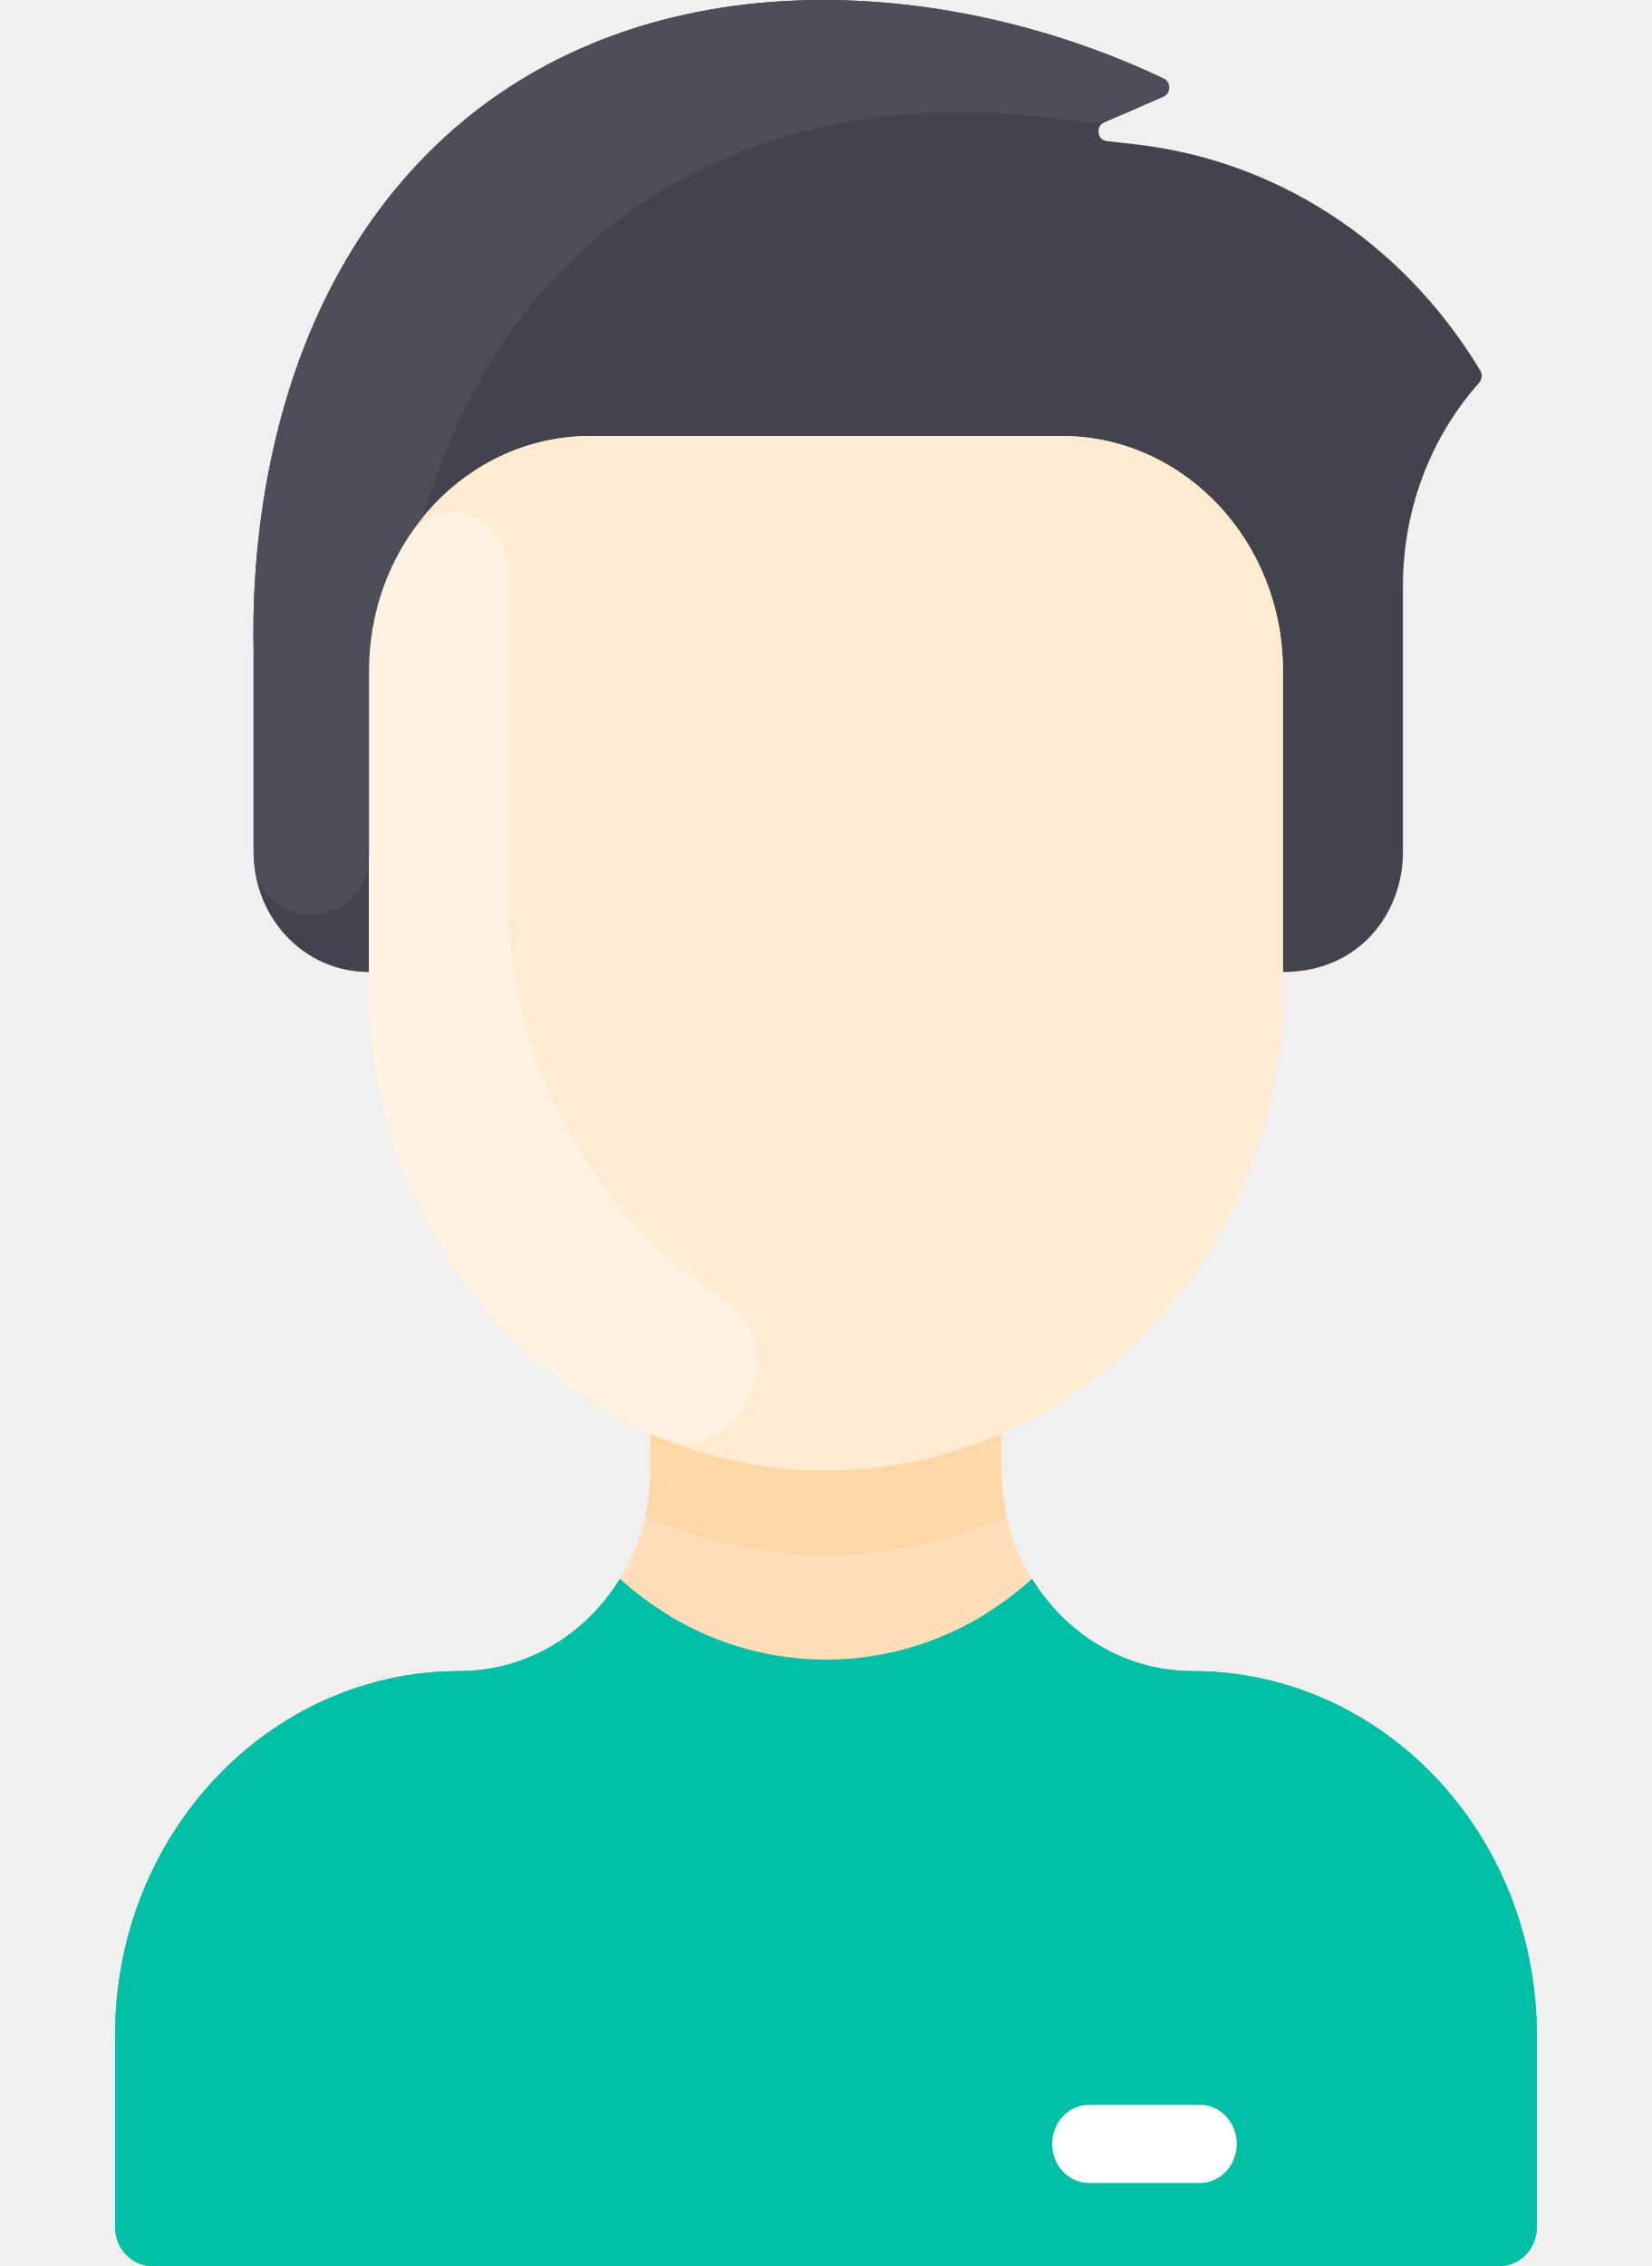
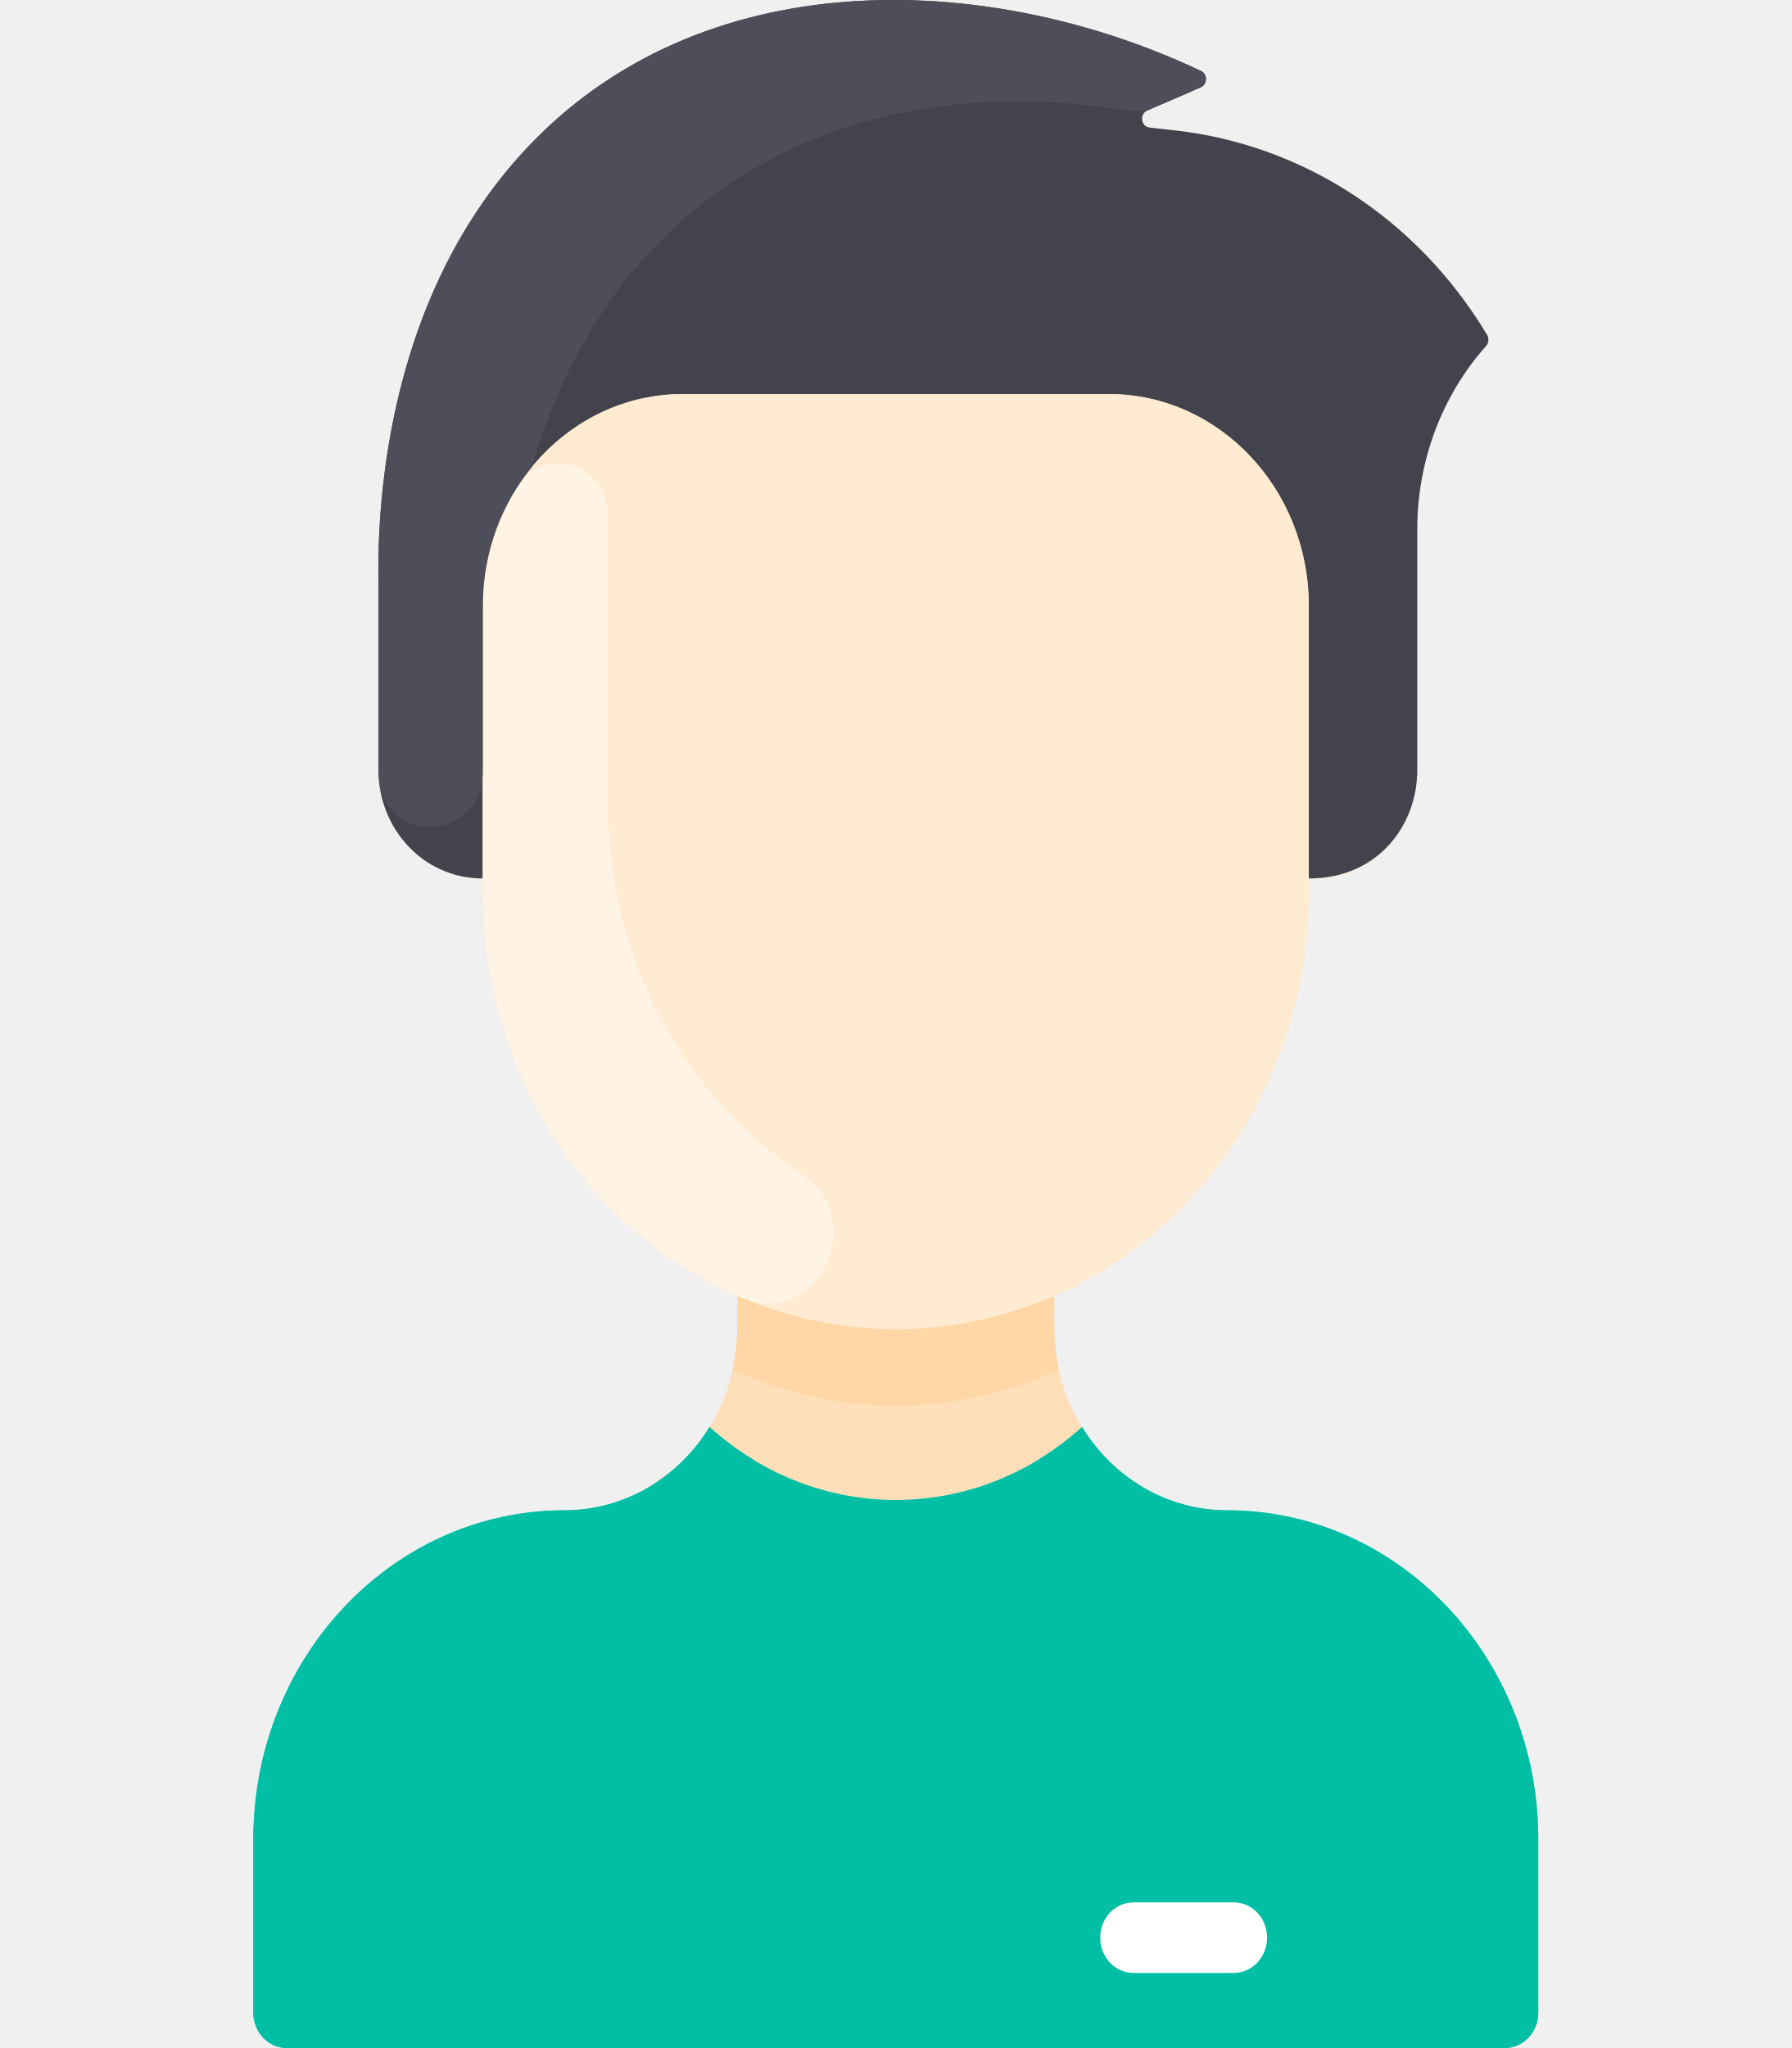
- <svg xmlns="http://www.w3.org/2000/svg" width="35" height="48" viewBox="0 0 36 55" fill="none">
+ <svg xmlns="http://www.w3.org/2000/svg" width="42" height="48" viewBox="0 0 36 55" fill="none">
  <path d="M35.257 49.399V54.052C35.257 54.576 34.855 55 34.36 55H1.64C1.145 55 0.743 54.576 0.743 54.052V49.399C0.743 44.517 4.485 40.562 9.102 40.561C10.733 40.559 12.17 39.672 12.997 38.325C13.828 36.975 13.742 35.801 13.742 34.852L13.759 34.808C9.736 33.047 6.907 28.854 6.907 23.963V23.592C5.309 23.592 4.105 22.257 4.105 20.684V15.758C4.069 14.043 4.143 7.995 8.274 3.784C13.076 -1.112 20.687 -0.712 26.2 1.908C26.38 1.993 26.374 2.264 26.192 2.344L24.755 2.97C24.54 3.063 24.585 3.399 24.816 3.425L25.514 3.504C28.857 3.882 31.962 5.802 33.887 8.998C33.939 9.084 33.924 9.216 33.858 9.29C32.67 10.619 32.007 12.383 32.007 14.216V20.684C32.007 22.29 30.775 23.592 29.257 23.592H29.093V23.963C29.093 28.854 26.264 33.047 22.241 34.808L22.258 34.852C22.258 35.773 22.165 36.964 23.003 38.325C23.83 39.672 25.267 40.559 26.898 40.561C31.515 40.562 35.257 44.517 35.257 49.399Z" fill="#FFDFBA" />
  <path d="M35.257 49.399V54.052C35.257 54.575 34.855 55 34.36 55H1.64C1.145 55 0.743 54.575 0.743 54.052V49.399C0.743 44.517 4.486 40.562 9.101 40.561C10.733 40.56 12.17 39.671 12.997 38.325C15.883 40.933 20.116 40.935 23.003 38.325C23.83 39.671 25.267 40.56 26.899 40.561C31.514 40.562 35.257 44.517 35.257 49.399Z" fill="#00BFA5" />
  <path d="M33.887 8.998C33.939 9.085 33.924 9.216 33.858 9.29C32.67 10.62 32.007 12.383 32.007 14.216V20.684C32.007 22.152 30.961 23.592 29.093 23.592V16.271C29.093 13.129 26.685 10.582 23.715 10.582H12.285C9.315 10.582 6.907 13.129 6.907 16.271V23.592C5.309 23.592 4.105 22.257 4.105 20.684V15.758C4.069 14.043 4.143 7.995 8.274 3.784C13.076 -1.112 20.688 -0.711 26.2 1.908C26.379 1.993 26.374 2.265 26.192 2.344L24.755 2.97C24.54 3.064 24.585 3.399 24.816 3.425L25.514 3.504C28.858 3.882 31.962 5.802 33.887 8.998V8.998Z" fill="#42434D" />
  <path d="M29.093 23.963C29.093 30.446 24.124 35.697 18 35.697C12.23 35.697 6.907 30.952 6.907 23.592V16.271C6.907 13.129 9.315 10.582 12.285 10.582H23.715C26.685 10.582 29.093 13.129 29.093 16.271V23.963Z" fill="#FFEBD2" />
  <path d="M27.076 52.985H24.387C23.892 52.985 23.491 52.561 23.491 52.037C23.491 51.513 23.892 51.089 24.387 51.089H27.076C27.572 51.089 27.973 51.513 27.973 52.037C27.973 52.561 27.572 52.985 27.076 52.985Z" fill="white" />
  <path d="M15.488 31.54C17.312 32.747 15.874 35.707 13.877 34.859C9.772 33.116 6.907 28.885 6.907 23.963V16.271C6.907 15.076 7.255 13.967 7.85 13.051C8.58 11.928 10.268 12.425 10.268 13.901V21.593C10.268 25.92 12.419 29.509 15.488 31.54Z" fill="#FFF3E4" />
  <path d="M22.385 36.798C19.624 38.02 16.59 38.115 13.615 36.798C13.767 36.131 13.742 35.699 13.742 34.852L13.759 34.808C16.457 35.992 19.538 35.995 22.241 34.808L22.258 34.852C22.258 35.699 22.233 36.131 22.385 36.798Z" fill="#FFD6A6" />
  <path d="M13.617 43.424C13.202 43.562 12.758 43.638 12.281 43.642C7.654 43.685 3.881 47.555 3.881 52.45V53.341C3.881 54.257 3.179 55 2.312 55H1.64C1.145 55 0.743 54.575 0.743 54.052V49.399C0.743 44.517 4.486 40.562 9.101 40.561C10.733 40.56 12.17 39.671 12.997 38.325C13.33 38.626 13.687 38.897 14.063 39.134C15.716 40.176 15.452 42.813 13.617 43.424Z" fill="#00BFA5" />
  <path d="M22.383 43.424C22.798 43.562 23.242 43.638 23.719 43.642C28.346 43.685 32.119 47.555 32.119 52.45V53.341C32.119 54.257 32.821 55 33.688 55H34.36C34.855 55 35.257 54.575 35.257 54.052V49.399C35.257 44.517 31.514 40.562 26.899 40.561C25.267 40.56 23.83 39.671 23.003 38.325C22.67 38.626 22.313 38.897 21.937 39.134C20.284 40.176 20.548 42.813 22.383 43.424V43.424Z" fill="#00BFA5" />
  <path d="M26.192 2.344C24.875 2.917 24.687 3.044 24.23 2.969C16.871 1.762 10.415 4.983 8.222 12.544V12.545C7.402 13.543 6.907 14.847 6.907 16.271V20.718C6.907 22.637 4.105 22.771 4.105 20.684V15.758C4.069 14.043 4.143 7.995 8.274 3.784C13.076 -1.112 20.687 -0.712 26.2 1.908C26.38 1.993 26.374 2.264 26.192 2.344V2.344Z" fill="#4D4E59" />
</svg>
